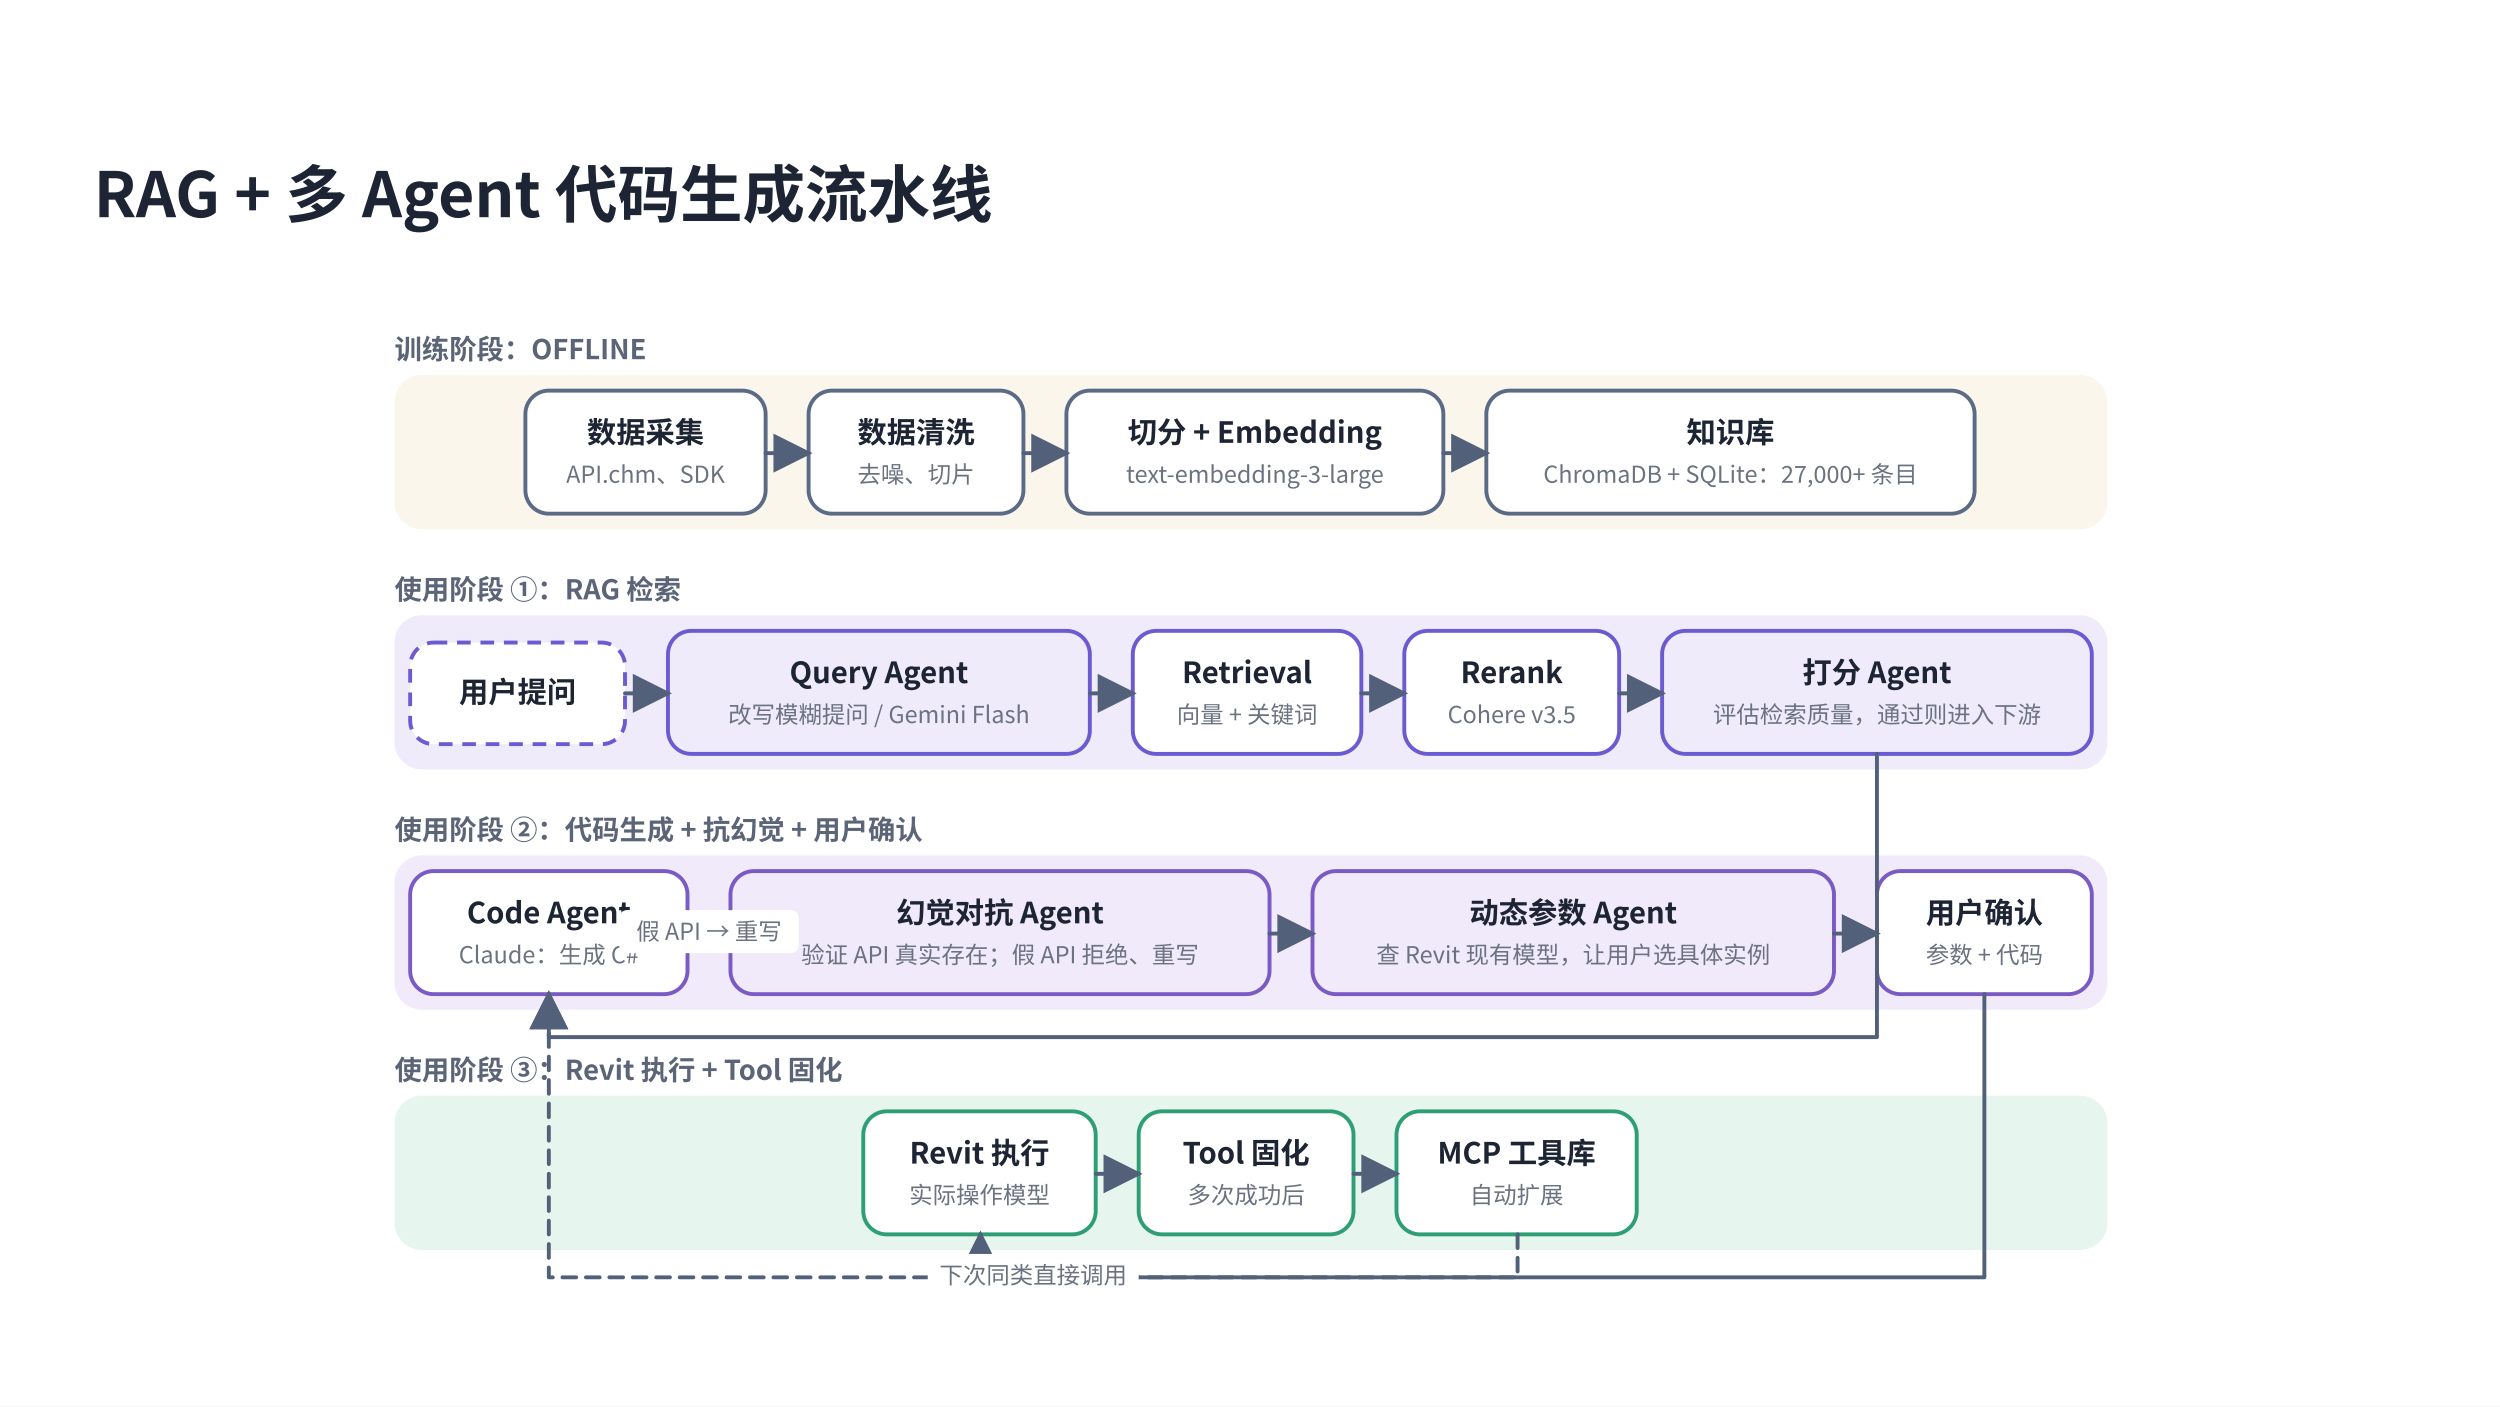
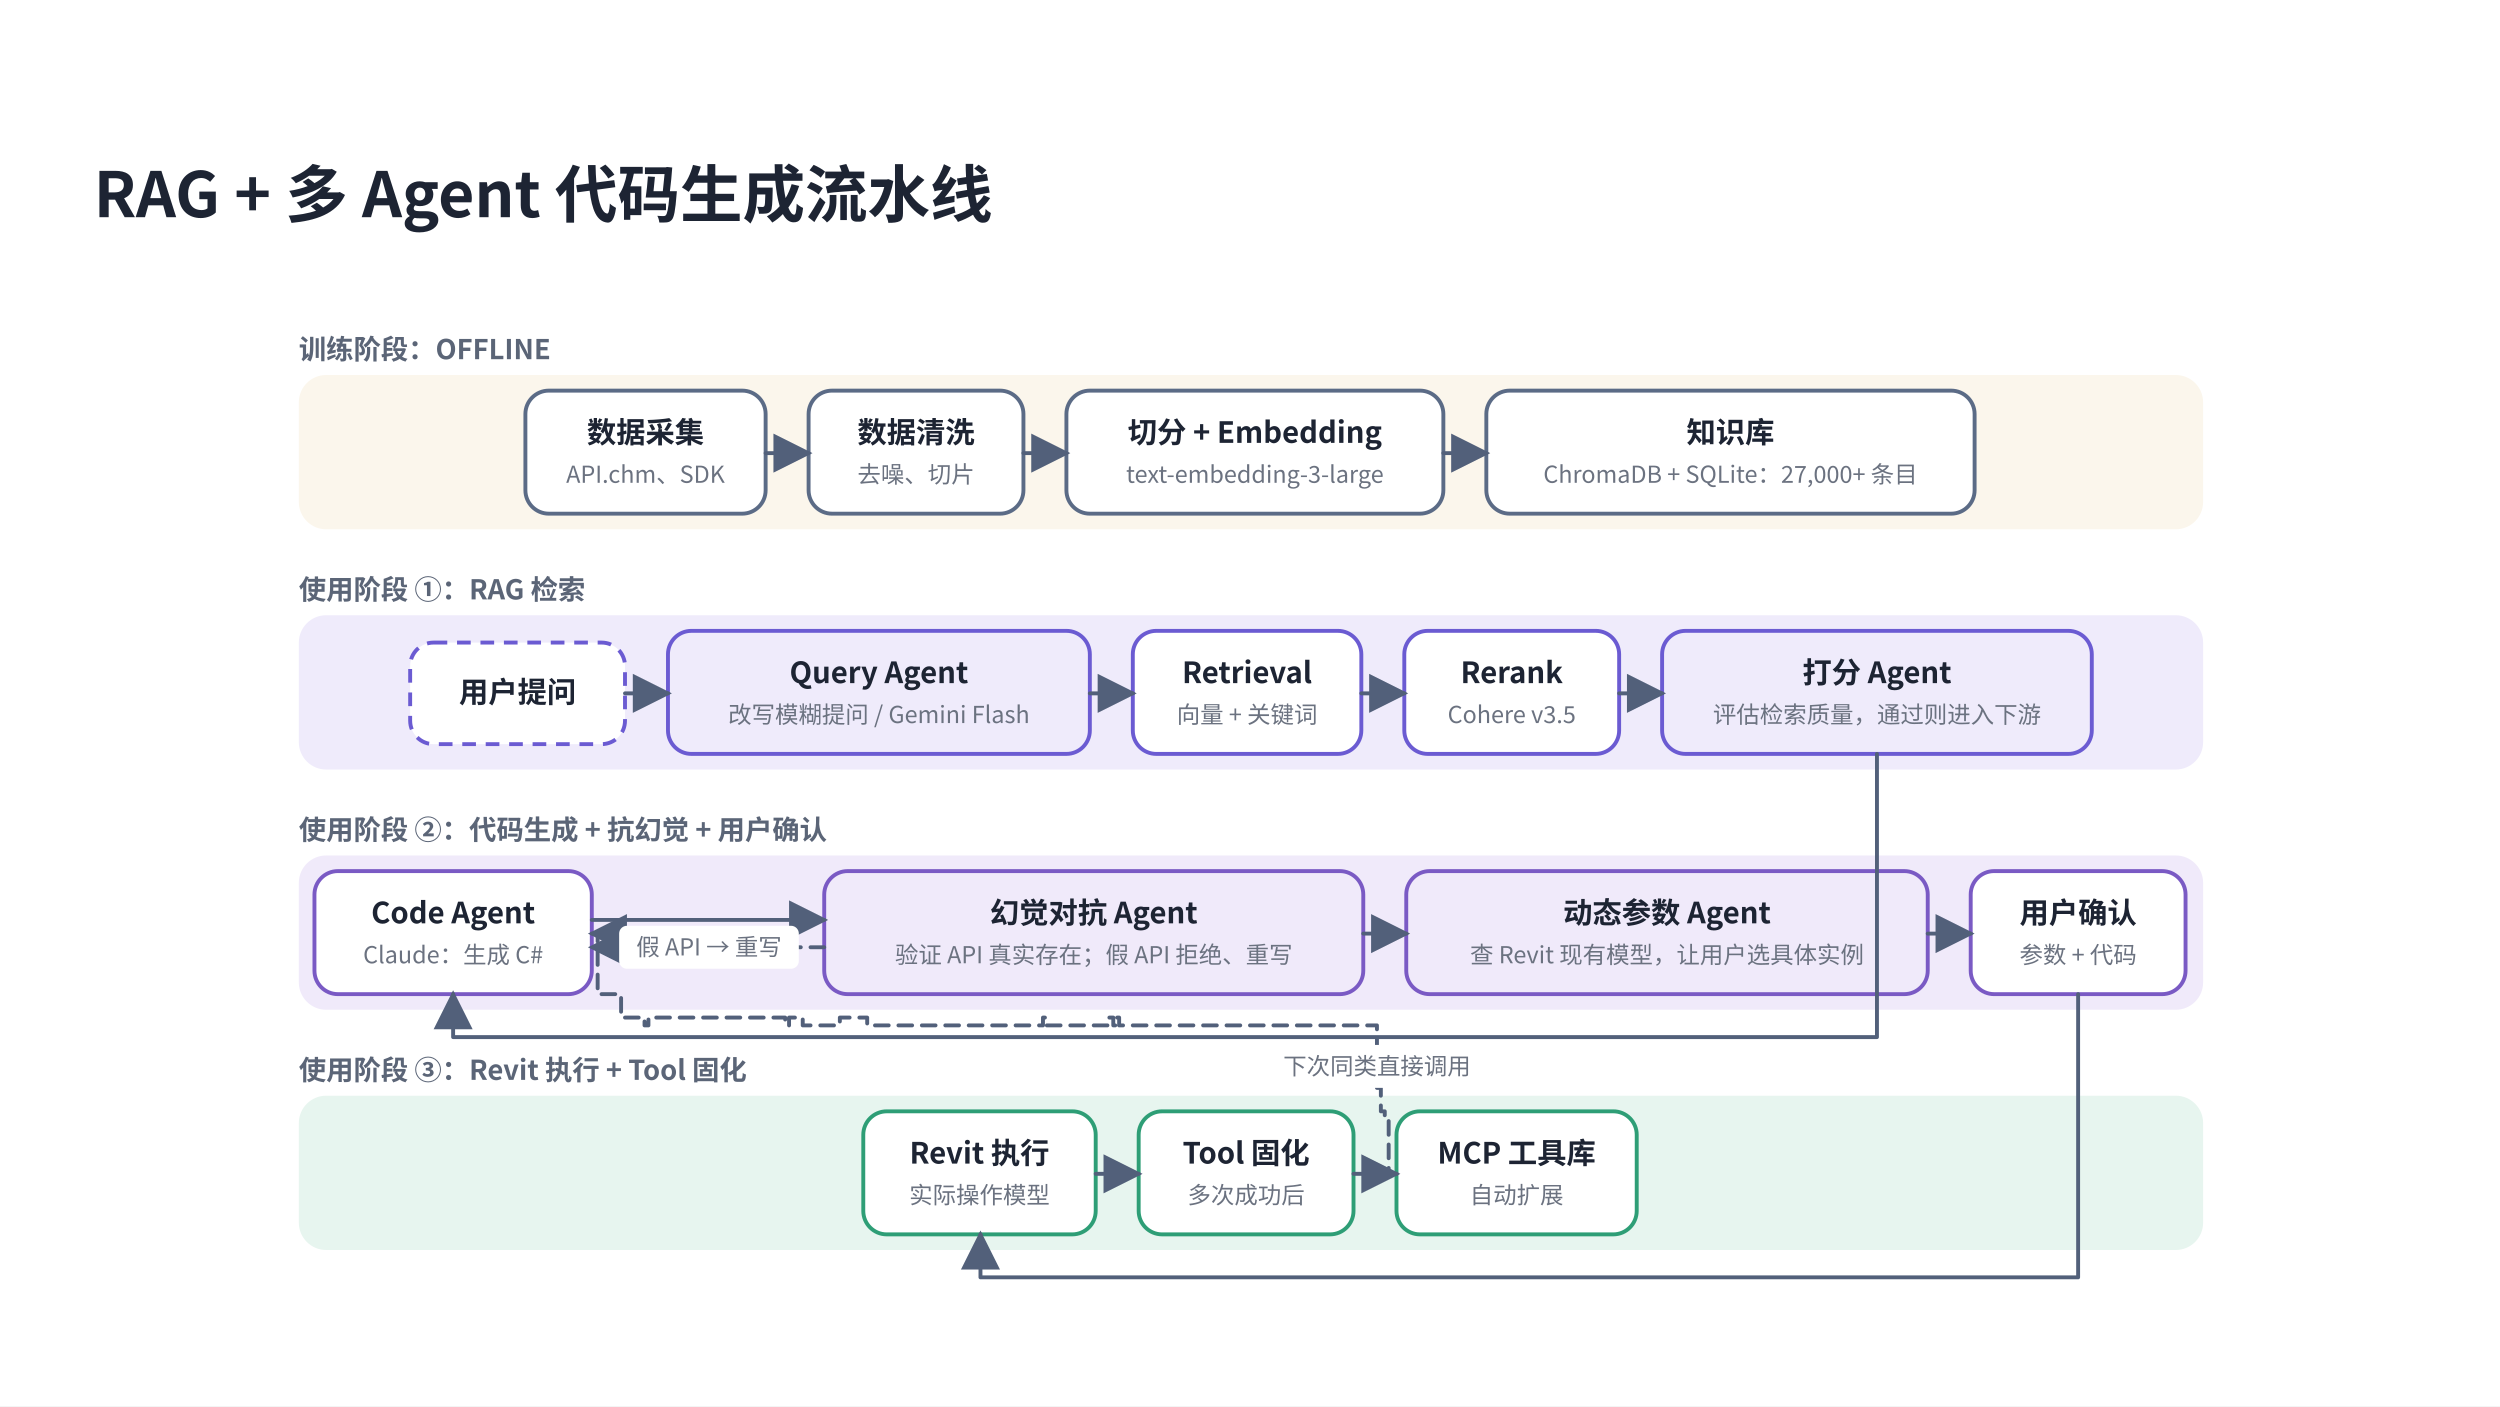
<svg xmlns="http://www.w3.org/2000/svg" id="figure-svg" viewBox="0 0 1280 720" role="img" aria-labelledby="figure-title figure-desc" font-family="'Microsoft YaHei', 'Microsoft YaHei', '微软雅黑', 'PingFang SC', 'Noto Sans CJK SC', Inter, Arial, sans-serif">
  <rect width="1280" height="720" fill="#FFFFFF" />
  <text data-node-id="figure-title-text" x="48" y="100" fill="#1D2433" font-size="32" font-weight="800" text-anchor="start" dominant-baseline="middle" font-family="'Microsoft YaHei', 'Microsoft YaHei', '微软雅黑', 'PingFang SC', 'Noto Sans CJK SC', Inter, Arial, sans-serif">
    <tspan x="48" y="100">RAG + 多 Agent 代码生成流水线</tspan>
  </text>
-   <rect data-node-id="band-0" x="202" y="192" width="877" height="79" rx="14" fill="#FBF6EC" stroke="none" stroke-width="0" />
-   <text data-node-id="band-label-0" x="202" y="179" fill="#5B6577" font-size="14" font-weight="700" text-anchor="start" dominant-baseline="middle" font-family="'Microsoft YaHei', 'Microsoft YaHei', '微软雅黑', 'PingFang SC', 'Noto Sans CJK SC', Inter, Arial, sans-serif">
-     <tspan x="202" y="179">训练阶段：OFFLINE</tspan>
-   </text>
-   <rect data-node-id="band-1" x="202" y="315" width="877" height="79" rx="14" fill="#EFEBFB" stroke="none" stroke-width="0" />
-   <text data-node-id="band-label-1" x="202" y="302" fill="#5B6577" font-size="14" font-weight="700" text-anchor="start" dominant-baseline="middle" font-family="'Microsoft YaHei', 'Microsoft YaHei', '微软雅黑', 'PingFang SC', 'Noto Sans CJK SC', Inter, Arial, sans-serif">
-     <tspan x="202" y="302">使用阶段 ①：RAG 检索</tspan>
-   </text>
-   <rect data-node-id="band-2" x="202" y="438" width="877" height="79" rx="14" fill="#F0EAFA" stroke="none" stroke-width="0" />
-   <text data-node-id="band-label-2" x="202" y="425" fill="#5B6577" font-size="14" font-weight="700" text-anchor="start" dominant-baseline="middle" font-family="'Microsoft YaHei', 'Microsoft YaHei', '微软雅黑', 'PingFang SC', 'Noto Sans CJK SC', Inter, Arial, sans-serif">
-     <tspan x="202" y="425">使用阶段 ②：代码生成 + 抗幻觉 + 用户确认</tspan>
-   </text>
-   <rect data-node-id="band-3" x="202" y="561" width="877" height="79" rx="14" fill="#E7F5EF" stroke="none" stroke-width="0" />
-   <text data-node-id="band-label-3" x="202" y="548" fill="#5B6577" font-size="14" font-weight="700" text-anchor="start" dominant-baseline="middle" font-family="'Microsoft YaHei', 'Microsoft YaHei', '微软雅黑', 'PingFang SC', 'Noto Sans CJK SC', Inter, Arial, sans-serif">
-     <tspan x="202" y="548">使用阶段 ③：Revit 执行 + Tool 固化</tspan>
+   <rect data-node-id="band-0" x="153" y="192" width="975" height="79" rx="14" fill="#FBF6EC" stroke="none" stroke-width="0" />
+   <text data-node-id="band-label-0" x="153" y="179" fill="#5B6577" font-size="14" font-weight="700" text-anchor="start" dominant-baseline="middle" font-family="'Microsoft YaHei', 'Microsoft YaHei', '微软雅黑', 'PingFang SC', 'Noto Sans CJK SC', Inter, Arial, sans-serif">
+     <tspan x="153" y="179">训练阶段：OFFLINE</tspan>
+   </text>
+   <rect data-node-id="band-1" x="153" y="315" width="975" height="79" rx="14" fill="#EFEBFB" stroke="none" stroke-width="0" />
+   <text data-node-id="band-label-1" x="153" y="302" fill="#5B6577" font-size="14" font-weight="700" text-anchor="start" dominant-baseline="middle" font-family="'Microsoft YaHei', 'Microsoft YaHei', '微软雅黑', 'PingFang SC', 'Noto Sans CJK SC', Inter, Arial, sans-serif">
+     <tspan x="153" y="302">使用阶段 ①：RAG 检索</tspan>
+   </text>
+   <rect data-node-id="band-2" x="153" y="438" width="975" height="79" rx="14" fill="#F0EAFA" stroke="none" stroke-width="0" />
+   <text data-node-id="band-label-2" x="153" y="425" fill="#5B6577" font-size="14" font-weight="700" text-anchor="start" dominant-baseline="middle" font-family="'Microsoft YaHei', 'Microsoft YaHei', '微软雅黑', 'PingFang SC', 'Noto Sans CJK SC', Inter, Arial, sans-serif">
+     <tspan x="153" y="425">使用阶段 ②：代码生成 + 抗幻觉 + 用户确认</tspan>
+   </text>
+   <rect data-node-id="band-3" x="153" y="561" width="975" height="79" rx="14" fill="#E7F5EF" stroke="none" stroke-width="0" />
+   <text data-node-id="band-label-3" x="153" y="548" fill="#5B6577" font-size="14" font-weight="700" text-anchor="start" dominant-baseline="middle" font-family="'Microsoft YaHei', 'Microsoft YaHei', '微软雅黑', 'PingFang SC', 'Noto Sans CJK SC', Inter, Arial, sans-serif">
+     <tspan x="153" y="548">使用阶段 ③：Revit 执行 + Tool 固化</tspan>
  </text>
  <g data-node-id="collect-group">
    <rect data-node-id="collect-rect" x="269" y="200" width="123" height="63" rx="12" fill="#FFFFFF" stroke="#5B6B86" stroke-width="2" />
    <text data-node-id="collect-title" x="330.5" y="221.5" fill="#1D2433" font-size="15" font-weight="700" text-anchor="middle" dominant-baseline="middle" font-family="'Microsoft YaHei', 'Microsoft YaHei', '微软雅黑', 'PingFang SC', 'Noto Sans CJK SC', Inter, Arial, sans-serif">
      <tspan x="330.5" y="221.5">数据采集</tspan>
    </text>
    <text data-node-id="collect-detail" x="330.5" y="243" fill="#6B7280" font-size="12" font-weight="500" text-anchor="middle" dominant-baseline="middle" font-family="'Microsoft YaHei', 'Microsoft YaHei', '微软雅黑', 'PingFang SC', 'Noto Sans CJK SC', Inter, Arial, sans-serif">
      <tspan x="330.5" y="243">API.chm、SDK</tspan>
    </text>
  </g>
  <g data-node-id="clean-group">
    <rect data-node-id="clean-rect" x="414" y="200" width="110" height="63" rx="12" fill="#FFFFFF" stroke="#5B6B86" stroke-width="2" />
    <text data-node-id="clean-title" x="469" y="221.5" fill="#1D2433" font-size="15" font-weight="700" text-anchor="middle" dominant-baseline="middle" font-family="'Microsoft YaHei', 'Microsoft YaHei', '微软雅黑', 'PingFang SC', 'Noto Sans CJK SC', Inter, Arial, sans-serif">
      <tspan x="469" y="221.5">数据清洗</tspan>
    </text>
    <text data-node-id="clean-detail" x="469" y="243" fill="#6B7280" font-size="12" font-weight="500" text-anchor="middle" dominant-baseline="middle" font-family="'Microsoft YaHei', 'Microsoft YaHei', '微软雅黑', 'PingFang SC', 'Noto Sans CJK SC', Inter, Arial, sans-serif">
      <tspan x="469" y="243">去噪、切片</tspan>
    </text>
  </g>
  <g data-node-id="embed-group">
    <rect data-node-id="embed-rect" x="546" y="200" width="193" height="63" rx="12" fill="#FFFFFF" stroke="#5B6B86" stroke-width="2" />
    <text data-node-id="embed-title" x="642.5" y="221.5" fill="#1D2433" font-size="15" font-weight="700" text-anchor="middle" dominant-baseline="middle" font-family="'Microsoft YaHei', 'Microsoft YaHei', '微软雅黑', 'PingFang SC', 'Noto Sans CJK SC', Inter, Arial, sans-serif">
      <tspan x="642.5" y="221.5">切分 + Embedding</tspan>
    </text>
    <text data-node-id="embed-detail" x="642.5" y="243" fill="#6B7280" font-size="12" font-weight="500" text-anchor="middle" dominant-baseline="middle" font-family="'Microsoft YaHei', 'Microsoft YaHei', '微软雅黑', 'PingFang SC', 'Noto Sans CJK SC', Inter, Arial, sans-serif">
      <tspan x="642.5" y="243">text-embedding-3-large</tspan>
    </text>
  </g>
  <g data-node-id="kb-group">
    <rect data-node-id="kb-rect" x="761" y="200" width="250" height="63" rx="12" fill="#FFFFFF" stroke="#5B6B86" stroke-width="2" />
    <text data-node-id="kb-title" x="886" y="221.5" fill="#1D2433" font-size="15" font-weight="700" text-anchor="middle" dominant-baseline="middle" font-family="'Microsoft YaHei', 'Microsoft YaHei', '微软雅黑', 'PingFang SC', 'Noto Sans CJK SC', Inter, Arial, sans-serif">
      <tspan x="886" y="221.5">知识库</tspan>
    </text>
    <text data-node-id="kb-detail" x="886" y="243" fill="#6B7280" font-size="12" font-weight="500" text-anchor="middle" dominant-baseline="middle" font-family="'Microsoft YaHei', 'Microsoft YaHei', '微软雅黑', 'PingFang SC', 'Noto Sans CJK SC', Inter, Arial, sans-serif">
      <tspan x="886" y="243">ChromaDB + SQLite：27,000+ 条目</tspan>
    </text>
  </g>
  <g data-node-id="ask-group">
    <rect data-node-id="ask-rect" x="210" y="329" width="110" height="52" rx="12" fill="#FFFFFF" stroke="#6B5BD2" stroke-width="2" stroke-dasharray="7 5" />
    <text data-node-id="ask-title" x="265" y="354.5" fill="#1D2433" font-size="15" font-weight="700" text-anchor="middle" dominant-baseline="middle" font-family="'Microsoft YaHei', 'Microsoft YaHei', '微软雅黑', 'PingFang SC', 'Noto Sans CJK SC', Inter, Arial, sans-serif">
      <tspan x="265" y="354.5">用户提问</tspan>
    </text>
  </g>
  <g data-node-id="query-group">
    <rect data-node-id="query-rect" x="342" y="323" width="216" height="63" rx="12" fill="#EFEBFB" stroke="#6B5BD2" stroke-width="2" />
    <text data-node-id="query-title" x="450" y="344.5" fill="#1D2433" font-size="15" font-weight="700" text-anchor="middle" dominant-baseline="middle" font-family="'Microsoft YaHei', 'Microsoft YaHei', '微软雅黑', 'PingFang SC', 'Noto Sans CJK SC', Inter, Arial, sans-serif">
      <tspan x="450" y="344.5">Query Agent</tspan>
    </text>
    <text data-node-id="query-detail" x="450" y="366" fill="#6B7280" font-size="12" font-weight="500" text-anchor="middle" dominant-baseline="middle" font-family="'Microsoft YaHei', 'Microsoft YaHei', '微软雅黑', 'PingFang SC', 'Noto Sans CJK SC', Inter, Arial, sans-serif">
      <tspan x="450" y="366">改写模糊提问 / Gemini Flash</tspan>
    </text>
  </g>
  <g data-node-id="retrieval-group">
    <rect data-node-id="retrieval-rect" x="580" y="323" width="117" height="63" rx="12" fill="#FFFFFF" stroke="#6B5BD2" stroke-width="2" />
    <text data-node-id="retrieval-title" x="638.5" y="344.5" fill="#1D2433" font-size="15" font-weight="700" text-anchor="middle" dominant-baseline="middle" font-family="'Microsoft YaHei', 'Microsoft YaHei', '微软雅黑', 'PingFang SC', 'Noto Sans CJK SC', Inter, Arial, sans-serif">
      <tspan x="638.5" y="344.5">Retrieval</tspan>
    </text>
    <text data-node-id="retrieval-detail" x="638.5" y="366" fill="#6B7280" font-size="12" font-weight="500" text-anchor="middle" dominant-baseline="middle" font-family="'Microsoft YaHei', 'Microsoft YaHei', '微软雅黑', 'PingFang SC', 'Noto Sans CJK SC', Inter, Arial, sans-serif">
      <tspan x="638.5" y="366">向量 + 关键词</tspan>
    </text>
  </g>
  <g data-node-id="rerank-group">
    <rect data-node-id="rerank-rect" x="719" y="323" width="110" height="63" rx="12" fill="#FFFFFF" stroke="#6B5BD2" stroke-width="2" />
    <text data-node-id="rerank-title" x="774" y="344.5" fill="#1D2433" font-size="15" font-weight="700" text-anchor="middle" dominant-baseline="middle" font-family="'Microsoft YaHei', 'Microsoft YaHei', '微软雅黑', 'PingFang SC', 'Noto Sans CJK SC', Inter, Arial, sans-serif">
      <tspan x="774" y="344.5">Rerank</tspan>
    </text>
    <text data-node-id="rerank-detail" x="774" y="366" fill="#6B7280" font-size="12" font-weight="500" text-anchor="middle" dominant-baseline="middle" font-family="'Microsoft YaHei', 'Microsoft YaHei', '微软雅黑', 'PingFang SC', 'Noto Sans CJK SC', Inter, Arial, sans-serif">
      <tspan x="774" y="366">Cohere v3.5</tspan>
    </text>
  </g>
  <g data-node-id="score-group">
    <rect data-node-id="score-rect" x="851" y="323" width="220" height="63" rx="12" fill="#EFEBFB" stroke="#6B5BD2" stroke-width="2" />
    <text data-node-id="score-title" x="961" y="344.5" fill="#1D2433" font-size="15" font-weight="700" text-anchor="middle" dominant-baseline="middle" font-family="'Microsoft YaHei', 'Microsoft YaHei', '微软雅黑', 'PingFang SC', 'Noto Sans CJK SC', Inter, Arial, sans-serif">
      <tspan x="961" y="344.5">打分 Agent</tspan>
    </text>
    <text data-node-id="score-detail" x="961" y="366" fill="#6B7280" font-size="12" font-weight="500" text-anchor="middle" dominant-baseline="middle" font-family="'Microsoft YaHei', 'Microsoft YaHei', '微软雅黑', 'PingFang SC', 'Noto Sans CJK SC', Inter, Arial, sans-serif">
      <tspan x="961" y="366">评估检索质量，通过则进入下游</tspan>
    </text>
  </g>
  <g data-node-id="code-group">
-     <rect data-node-id="code-rect" x="210" y="446" width="142" height="63" rx="12" fill="#FFFFFF" stroke="#7A5AC4" stroke-width="2" />
-     <text data-node-id="code-title" x="281" y="467.5" fill="#1D2433" font-size="15" font-weight="700" text-anchor="middle" dominant-baseline="middle" font-family="'Microsoft YaHei', 'Microsoft YaHei', '微软雅黑', 'PingFang SC', 'Noto Sans CJK SC', Inter, Arial, sans-serif">
-       <tspan x="281" y="467.5">Code Agent</tspan>
-     </text>
-     <text data-node-id="code-detail" x="281" y="489" fill="#6B7280" font-size="12" font-weight="500" text-anchor="middle" dominant-baseline="middle" font-family="'Microsoft YaHei', 'Microsoft YaHei', '微软雅黑', 'PingFang SC', 'Noto Sans CJK SC', Inter, Arial, sans-serif">
-       <tspan x="281" y="489">Claude：生成 C#</tspan>
+     <rect data-node-id="code-rect" x="161" y="446" width="142" height="63" rx="12" fill="#FFFFFF" stroke="#7A5AC4" stroke-width="2" />
+     <text data-node-id="code-title" x="232" y="467.5" fill="#1D2433" font-size="15" font-weight="700" text-anchor="middle" dominant-baseline="middle" font-family="'Microsoft YaHei', 'Microsoft YaHei', '微软雅黑', 'PingFang SC', 'Noto Sans CJK SC', Inter, Arial, sans-serif">
+       <tspan x="232" y="467.5">Code Agent</tspan>
+     </text>
+     <text data-node-id="code-detail" x="232" y="489" fill="#6B7280" font-size="12" font-weight="500" text-anchor="middle" dominant-baseline="middle" font-family="'Microsoft YaHei', 'Microsoft YaHei', '微软雅黑', 'PingFang SC', 'Noto Sans CJK SC', Inter, Arial, sans-serif">
+       <tspan x="232" y="489">Claude：生成 C#</tspan>
    </text>
  </g>
  <g data-node-id="halluc-group">
-     <rect data-node-id="halluc-rect" x="374" y="446" width="276" height="63" rx="12" fill="#F0EAFA" stroke="#7A5AC4" stroke-width="2" />
-     <text data-node-id="halluc-title" x="512" y="467.5" fill="#1D2433" font-size="15" font-weight="700" text-anchor="middle" dominant-baseline="middle" font-family="'Microsoft YaHei', 'Microsoft YaHei', '微软雅黑', 'PingFang SC', 'Noto Sans CJK SC', Inter, Arial, sans-serif">
-       <tspan x="512" y="467.5">幻觉对抗 Agent</tspan>
-     </text>
-     <text data-node-id="halluc-detail" x="512" y="489" fill="#6B7280" font-size="12" font-weight="500" text-anchor="middle" dominant-baseline="middle" font-family="'Microsoft YaHei', 'Microsoft YaHei', '微软雅黑', 'PingFang SC', 'Noto Sans CJK SC', Inter, Arial, sans-serif">
-       <tspan x="512" y="489">验证 API 真实存在；假 API 拒绝、重写</tspan>
+     <rect data-node-id="halluc-rect" x="422" y="446" width="276" height="63" rx="12" fill="#F0EAFA" stroke="#7A5AC4" stroke-width="2" />
+     <text data-node-id="halluc-title" x="560" y="467.5" fill="#1D2433" font-size="15" font-weight="700" text-anchor="middle" dominant-baseline="middle" font-family="'Microsoft YaHei', 'Microsoft YaHei', '微软雅黑', 'PingFang SC', 'Noto Sans CJK SC', Inter, Arial, sans-serif">
+       <tspan x="560" y="467.5">幻觉对抗 Agent</tspan>
+     </text>
+     <text data-node-id="halluc-detail" x="560" y="489" fill="#6B7280" font-size="12" font-weight="500" text-anchor="middle" dominant-baseline="middle" font-family="'Microsoft YaHei', 'Microsoft YaHei', '微软雅黑', 'PingFang SC', 'Noto Sans CJK SC', Inter, Arial, sans-serif">
+       <tspan x="560" y="489">验证 API 真实存在；假 API 拒绝、重写</tspan>
    </text>
  </g>
  <g data-node-id="param-group">
-     <rect data-node-id="param-rect" x="672" y="446" width="267" height="63" rx="12" fill="#F0EAFA" stroke="#7A5AC4" stroke-width="2" />
-     <text data-node-id="param-title" x="805.5" y="467.5" fill="#1D2433" font-size="15" font-weight="700" text-anchor="middle" dominant-baseline="middle" font-family="'Microsoft YaHei', 'Microsoft YaHei', '微软雅黑', 'PingFang SC', 'Noto Sans CJK SC', Inter, Arial, sans-serif">
-       <tspan x="805.5" y="467.5">动态参数 Agent</tspan>
-     </text>
-     <text data-node-id="param-detail" x="805.5" y="489" fill="#6B7280" font-size="12" font-weight="500" text-anchor="middle" dominant-baseline="middle" font-family="'Microsoft YaHei', 'Microsoft YaHei', '微软雅黑', 'PingFang SC', 'Noto Sans CJK SC', Inter, Arial, sans-serif">
-       <tspan x="805.5" y="489">查 Revit 现有模型，让用户选具体实例</tspan>
+     <rect data-node-id="param-rect" x="720" y="446" width="267" height="63" rx="12" fill="#F0EAFA" stroke="#7A5AC4" stroke-width="2" />
+     <text data-node-id="param-title" x="853.5" y="467.5" fill="#1D2433" font-size="15" font-weight="700" text-anchor="middle" dominant-baseline="middle" font-family="'Microsoft YaHei', 'Microsoft YaHei', '微软雅黑', 'PingFang SC', 'Noto Sans CJK SC', Inter, Arial, sans-serif">
+       <tspan x="853.5" y="467.5">动态参数 Agent</tspan>
+     </text>
+     <text data-node-id="param-detail" x="853.5" y="489" fill="#6B7280" font-size="12" font-weight="500" text-anchor="middle" dominant-baseline="middle" font-family="'Microsoft YaHei', 'Microsoft YaHei', '微软雅黑', 'PingFang SC', 'Noto Sans CJK SC', Inter, Arial, sans-serif">
+       <tspan x="853.5" y="489">查 Revit 现有模型，让用户选具体实例</tspan>
    </text>
  </g>
  <g data-node-id="confirm-group">
-     <rect data-node-id="confirm-rect" x="961" y="446" width="110" height="63" rx="12" fill="#FFFFFF" stroke="#7A5AC4" stroke-width="2" />
-     <text data-node-id="confirm-title" x="1016" y="467.5" fill="#1D2433" font-size="15" font-weight="700" text-anchor="middle" dominant-baseline="middle" font-family="'Microsoft YaHei', 'Microsoft YaHei', '微软雅黑', 'PingFang SC', 'Noto Sans CJK SC', Inter, Arial, sans-serif">
-       <tspan x="1016" y="467.5">用户确认</tspan>
-     </text>
-     <text data-node-id="confirm-detail" x="1016" y="489" fill="#6B7280" font-size="12" font-weight="500" text-anchor="middle" dominant-baseline="middle" font-family="'Microsoft YaHei', 'Microsoft YaHei', '微软雅黑', 'PingFang SC', 'Noto Sans CJK SC', Inter, Arial, sans-serif">
-       <tspan x="1016" y="489">参数 + 代码</tspan>
+     <rect data-node-id="confirm-rect" x="1009" y="446" width="110" height="63" rx="12" fill="#FFFFFF" stroke="#7A5AC4" stroke-width="2" />
+     <text data-node-id="confirm-title" x="1064" y="467.5" fill="#1D2433" font-size="15" font-weight="700" text-anchor="middle" dominant-baseline="middle" font-family="'Microsoft YaHei', 'Microsoft YaHei', '微软雅黑', 'PingFang SC', 'Noto Sans CJK SC', Inter, Arial, sans-serif">
+       <tspan x="1064" y="467.5">用户确认</tspan>
+     </text>
+     <text data-node-id="confirm-detail" x="1064" y="489" fill="#6B7280" font-size="12" font-weight="500" text-anchor="middle" dominant-baseline="middle" font-family="'Microsoft YaHei', 'Microsoft YaHei', '微软雅黑', 'PingFang SC', 'Noto Sans CJK SC', Inter, Arial, sans-serif">
+       <tspan x="1064" y="489">参数 + 代码</tspan>
    </text>
  </g>
  <g data-node-id="revit-group">
    <rect data-node-id="revit-rect" x="442" y="569" width="119" height="63" rx="12" fill="#FFFFFF" stroke="#2E9E76" stroke-width="2" />
    <text data-node-id="revit-title" x="501.5" y="590.5" fill="#1D2433" font-size="15" font-weight="700" text-anchor="middle" dominant-baseline="middle" font-family="'Microsoft YaHei', 'Microsoft YaHei', '微软雅黑', 'PingFang SC', 'Noto Sans CJK SC', Inter, Arial, sans-serif">
      <tspan x="501.5" y="590.5">Revit 执行</tspan>
    </text>
    <text data-node-id="revit-detail" x="501.5" y="612" fill="#6B7280" font-size="12" font-weight="500" text-anchor="middle" dominant-baseline="middle" font-family="'Microsoft YaHei', 'Microsoft YaHei', '微软雅黑', 'PingFang SC', 'Noto Sans CJK SC', Inter, Arial, sans-serif">
      <tspan x="501.5" y="612">实际操作模型</tspan>
    </text>
  </g>
  <g data-node-id="solid-group">
    <rect data-node-id="solid-rect" x="583" y="569" width="110" height="63" rx="12" fill="#FFFFFF" stroke="#2E9E76" stroke-width="2" />
    <text data-node-id="solid-title" x="638" y="590.5" fill="#1D2433" font-size="15" font-weight="700" text-anchor="middle" dominant-baseline="middle" font-family="'Microsoft YaHei', 'Microsoft YaHei', '微软雅黑', 'PingFang SC', 'Noto Sans CJK SC', Inter, Arial, sans-serif">
      <tspan x="638" y="590.5">Tool 固化</tspan>
    </text>
    <text data-node-id="solid-detail" x="638" y="612" fill="#6B7280" font-size="12" font-weight="500" text-anchor="middle" dominant-baseline="middle" font-family="'Microsoft YaHei', 'Microsoft YaHei', '微软雅黑', 'PingFang SC', 'Noto Sans CJK SC', Inter, Arial, sans-serif">
      <tspan x="638" y="612">多次成功后</tspan>
    </text>
  </g>
  <g data-node-id="mcp-group">
    <rect data-node-id="mcp-rect" x="715" y="569" width="123" height="63" rx="12" fill="#FFFFFF" stroke="#2E9E76" stroke-width="2" />
    <text data-node-id="mcp-title" x="776.5" y="590.5" fill="#1D2433" font-size="15" font-weight="700" text-anchor="middle" dominant-baseline="middle" font-family="'Microsoft YaHei', 'Microsoft YaHei', '微软雅黑', 'PingFang SC', 'Noto Sans CJK SC', Inter, Arial, sans-serif">
      <tspan x="776.5" y="590.5">MCP 工具库</tspan>
    </text>
    <text data-node-id="mcp-detail" x="776.5" y="612" fill="#6B7280" font-size="12" font-weight="500" text-anchor="middle" dominant-baseline="middle" font-family="'Microsoft YaHei', 'Microsoft YaHei', '微软雅黑', 'PingFang SC', 'Noto Sans CJK SC', Inter, Arial, sans-serif">
      <tspan x="776.5" y="612">自动扩展</tspan>
    </text>
  </g>
  <g data-node-id="edge-0-connector">
    <defs>
      <marker id="marker-edge-0-connector" markerWidth="10" markerHeight="10" refX="9" refY="5" orient="auto" markerUnits="strokeWidth" overflow="visible">
        <path d="M 0 0 L 10 5 L 0 10 z" fill="#52607A" />
      </marker>
    </defs>
    <polyline points="392,232 414,232" fill="none" stroke="#52607A" stroke-width="2" stroke-linecap="round" stroke-linejoin="round" marker-end="url(#marker-edge-0-connector)" />
  </g>
  <g data-node-id="edge-1-connector">
    <defs>
      <marker id="marker-edge-1-connector" markerWidth="10" markerHeight="10" refX="9" refY="5" orient="auto" markerUnits="strokeWidth" overflow="visible">
        <path d="M 0 0 L 10 5 L 0 10 z" fill="#52607A" />
      </marker>
    </defs>
    <polyline points="524,232 546,232" fill="none" stroke="#52607A" stroke-width="2" stroke-linecap="round" stroke-linejoin="round" marker-end="url(#marker-edge-1-connector)" />
  </g>
  <g data-node-id="edge-2-connector">
    <defs>
      <marker id="marker-edge-2-connector" markerWidth="10" markerHeight="10" refX="9" refY="5" orient="auto" markerUnits="strokeWidth" overflow="visible">
        <path d="M 0 0 L 10 5 L 0 10 z" fill="#52607A" />
      </marker>
    </defs>
    <polyline points="739,232 761,232" fill="none" stroke="#52607A" stroke-width="2" stroke-linecap="round" stroke-linejoin="round" marker-end="url(#marker-edge-2-connector)" />
  </g>
  <g data-node-id="edge-3-connector">
    <defs>
      <marker id="marker-edge-3-connector" markerWidth="10" markerHeight="10" refX="9" refY="5" orient="auto" markerUnits="strokeWidth" overflow="visible">
        <path d="M 0 0 L 10 5 L 0 10 z" fill="#52607A" />
      </marker>
    </defs>
    <polyline points="320,355 342,355" fill="none" stroke="#52607A" stroke-width="2" stroke-linecap="round" stroke-linejoin="round" marker-end="url(#marker-edge-3-connector)" />
  </g>
  <g data-node-id="edge-4-connector">
    <defs>
      <marker id="marker-edge-4-connector" markerWidth="10" markerHeight="10" refX="9" refY="5" orient="auto" markerUnits="strokeWidth" overflow="visible">
        <path d="M 0 0 L 10 5 L 0 10 z" fill="#52607A" />
      </marker>
    </defs>
    <polyline points="558,355 580,355" fill="none" stroke="#52607A" stroke-width="2" stroke-linecap="round" stroke-linejoin="round" marker-end="url(#marker-edge-4-connector)" />
  </g>
  <g data-node-id="edge-5-connector">
    <defs>
      <marker id="marker-edge-5-connector" markerWidth="10" markerHeight="10" refX="9" refY="5" orient="auto" markerUnits="strokeWidth" overflow="visible">
        <path d="M 0 0 L 10 5 L 0 10 z" fill="#52607A" />
      </marker>
    </defs>
    <polyline points="697,355 719,355" fill="none" stroke="#52607A" stroke-width="2" stroke-linecap="round" stroke-linejoin="round" marker-end="url(#marker-edge-5-connector)" />
  </g>
  <g data-node-id="edge-6-connector">
    <defs>
      <marker id="marker-edge-6-connector" markerWidth="10" markerHeight="10" refX="9" refY="5" orient="auto" markerUnits="strokeWidth" overflow="visible">
        <path d="M 0 0 L 10 5 L 0 10 z" fill="#52607A" />
      </marker>
    </defs>
    <polyline points="829,355 851,355" fill="none" stroke="#52607A" stroke-width="2" stroke-linecap="round" stroke-linejoin="round" marker-end="url(#marker-edge-6-connector)" />
  </g>
  <g data-node-id="edge-7-connector">
    <defs>
      <marker id="marker-edge-7-connector" markerWidth="10" markerHeight="10" refX="9" refY="5" orient="auto" markerUnits="strokeWidth" overflow="visible">
        <path d="M 0 0 L 10 5 L 0 10 z" fill="#52607A" />
      </marker>
    </defs>
-     <polyline points="961,386 961,531 281,531 281,509" fill="none" stroke="#52607A" stroke-width="2" stroke-linecap="round" stroke-linejoin="round" marker-end="url(#marker-edge-7-connector)" />
+     <polyline points="961,386 961,531 232,531 232,509" fill="none" stroke="#52607A" stroke-width="2" stroke-linecap="round" stroke-linejoin="round" marker-end="url(#marker-edge-7-connector)" />
  </g>
  <g data-node-id="edge-8-connector">
    <defs>
      <marker id="marker-edge-8-connector" markerWidth="10" markerHeight="10" refX="9" refY="5" orient="auto" markerUnits="strokeWidth" overflow="visible">
        <path d="M 0 0 L 10 5 L 0 10 z" fill="#52607A" />
      </marker>
    </defs>
-     <polyline points="352,478 374,478" fill="none" stroke="#52607A" stroke-width="2" stroke-linecap="round" stroke-linejoin="round" marker-end="url(#marker-edge-8-connector)" />
+     <polyline points="303,471 422,471" fill="none" stroke="#52607A" stroke-width="2" stroke-linecap="round" stroke-linejoin="round" marker-end="url(#marker-edge-8-connector)" />
  </g>
  <g data-node-id="edge-9-connector">
    <defs>
      <marker id="marker-edge-9-connector" markerWidth="10" markerHeight="10" refX="9" refY="5" orient="auto" markerUnits="strokeWidth" overflow="visible">
        <path d="M 0 0 L 10 5 L 0 10 z" fill="#52607A" />
      </marker>
    </defs>
-     <polyline points="650,478 672,478" fill="none" stroke="#52607A" stroke-width="2" stroke-linecap="round" stroke-linejoin="round" marker-end="url(#marker-edge-9-connector)" />
+     <polyline points="698,478 720,478" fill="none" stroke="#52607A" stroke-width="2" stroke-linecap="round" stroke-linejoin="round" marker-end="url(#marker-edge-9-connector)" />
  </g>
  <g data-node-id="edge-10-connector">
    <defs>
      <marker id="marker-edge-10-connector" markerWidth="10" markerHeight="10" refX="9" refY="5" orient="auto" markerUnits="strokeWidth" overflow="visible">
        <path d="M 0 0 L 10 5 L 0 10 z" fill="#52607A" />
      </marker>
    </defs>
-     <polyline points="939,478 961,478" fill="none" stroke="#52607A" stroke-width="2" stroke-linecap="round" stroke-linejoin="round" marker-end="url(#marker-edge-10-connector)" />
+     <polyline points="987,478 1009,478" fill="none" stroke="#52607A" stroke-width="2" stroke-linecap="round" stroke-linejoin="round" marker-end="url(#marker-edge-10-connector)" />
  </g>
  <g data-node-id="edge-11-connector">
    <defs>
      <marker id="marker-edge-11-connector" markerWidth="10" markerHeight="10" refX="9" refY="5" orient="auto" markerUnits="strokeWidth" overflow="visible">
        <path d="M 0 0 L 10 5 L 0 10 z" fill="#52607A" />
      </marker>
    </defs>
-     <polyline points="374,478 352,478" fill="none" stroke="#52607A" stroke-width="2" stroke-linecap="round" stroke-linejoin="round" stroke-dasharray="7 5" marker-end="url(#marker-edge-11-connector)" />
-   </g>
-   <rect data-node-id="edge-11-label-bg" x="317" y="466" width="92" height="22" rx="4" fill="#FFFFFF" stroke="none" stroke-width="0" />
-   <text data-node-id="edge-11-label" x="363" y="477" fill="#6B7280" font-size="12" font-weight="500" text-anchor="middle" dominant-baseline="middle" font-family="'Microsoft YaHei', 'Microsoft YaHei', '微软雅黑', 'PingFang SC', 'Noto Sans CJK SC', Inter, Arial, sans-serif">
-     <tspan x="363" y="477">假 API → 重写</tspan>
-   </text>
+     <polyline points="422,485 303,485" fill="none" stroke="#52607A" stroke-width="2" stroke-linecap="round" stroke-linejoin="round" stroke-dasharray="7 5" marker-end="url(#marker-edge-11-connector)" />
+   </g>
  <g data-node-id="edge-12-connector">
    <defs>
      <marker id="marker-edge-12-connector" markerWidth="10" markerHeight="10" refX="9" refY="5" orient="auto" markerUnits="strokeWidth" overflow="visible">
        <path d="M 0 0 L 10 5 L 0 10 z" fill="#52607A" />
      </marker>
    </defs>
-     <polyline points="1016,509 1016,654 502,654 502,632" fill="none" stroke="#52607A" stroke-width="2" stroke-linecap="round" stroke-linejoin="round" marker-end="url(#marker-edge-12-connector)" />
+     <polyline points="1064,509 1064,654 502,654 502,632" fill="none" stroke="#52607A" stroke-width="2" stroke-linecap="round" stroke-linejoin="round" marker-end="url(#marker-edge-12-connector)" />
  </g>
  <g data-node-id="edge-13-connector">
    <defs>
      <marker id="marker-edge-13-connector" markerWidth="10" markerHeight="10" refX="9" refY="5" orient="auto" markerUnits="strokeWidth" overflow="visible">
        <path d="M 0 0 L 10 5 L 0 10 z" fill="#52607A" />
      </marker>
    </defs>
    <polyline points="561,601 583,601" fill="none" stroke="#52607A" stroke-width="2" stroke-linecap="round" stroke-linejoin="round" marker-end="url(#marker-edge-13-connector)" />
  </g>
  <g data-node-id="edge-14-connector">
    <defs>
      <marker id="marker-edge-14-connector" markerWidth="10" markerHeight="10" refX="9" refY="5" orient="auto" markerUnits="strokeWidth" overflow="visible">
        <path d="M 0 0 L 10 5 L 0 10 z" fill="#52607A" />
      </marker>
    </defs>
    <polyline points="693,601 715,601" fill="none" stroke="#52607A" stroke-width="2" stroke-linecap="round" stroke-linejoin="round" marker-end="url(#marker-edge-14-connector)" />
  </g>
  <g data-node-id="edge-15-connector">
    <defs>
      <marker id="marker-edge-15-connector" markerWidth="10" markerHeight="10" refX="9" refY="5" orient="auto" markerUnits="strokeWidth" overflow="visible">
        <path d="M 0 0 L 10 5 L 0 10 z" fill="#52607A" />
      </marker>
    </defs>
-     <polyline points="777,632 777,654 281,654 281,509" fill="none" stroke="#52607A" stroke-width="2" stroke-linecap="round" stroke-linejoin="round" stroke-dasharray="7 5" marker-end="url(#marker-edge-15-connector)" />
-   </g>
-   <rect data-node-id="edge-15-label-bg" x="475" y="642" width="108" height="22" rx="4" fill="#FFFFFF" stroke="none" stroke-width="0" />
-   <text data-node-id="edge-15-label" x="529" y="653" fill="#6B7280" font-size="12" font-weight="500" text-anchor="middle" dominant-baseline="middle" font-family="'Microsoft YaHei', 'Microsoft YaHei', '微软雅黑', 'PingFang SC', 'Noto Sans CJK SC', Inter, Arial, sans-serif">
-     <tspan x="529" y="653">下次同类直接调用</tspan>
+     <polyline points="715,601 711,601 711,571 709,571 709,569 707,569 707,557 705,557 705,525 573,525 573,521 571,521 571,525 570,525 570,521 568,521 568,525 536,525 536,521 534,521 534,525 444,525 444,521 430,521 430,525 411,525 411,521 404,521 404,525 402,525 402,521 332,521 332,525 330,525 330,521 318,521 318,509 306,509 306,478 303,478" fill="none" stroke="#52607A" stroke-width="2" stroke-linecap="round" stroke-linejoin="round" stroke-dasharray="7 5" marker-end="url(#marker-edge-15-connector)" />
+   </g>
+   <rect data-node-id="edge-11-label-bg" x="317" y="474" width="92" height="22" rx="4" fill="#FFFFFF" stroke="none" stroke-width="0" />
+   <text data-node-id="edge-11-label" x="363" y="485" fill="#6B7280" font-size="12" font-weight="500" text-anchor="middle" dominant-baseline="middle" font-family="'Microsoft YaHei', 'Microsoft YaHei', '微软雅黑', 'PingFang SC', 'Noto Sans CJK SC', Inter, Arial, sans-serif">
+     <tspan x="363" y="485">假 API → 重写</tspan>
+   </text>
+   <rect data-node-id="edge-15-label-bg" x="651" y="535" width="108" height="22" rx="4" fill="#FFFFFF" stroke="none" stroke-width="0" />
+   <text data-node-id="edge-15-label" x="705" y="546" fill="#6B7280" font-size="12" font-weight="500" text-anchor="middle" dominant-baseline="middle" font-family="'Microsoft YaHei', 'Microsoft YaHei', '微软雅黑', 'PingFang SC', 'Noto Sans CJK SC', Inter, Arial, sans-serif">
+     <tspan x="705" y="546">下次同类直接调用</tspan>
  </text>
</svg>
